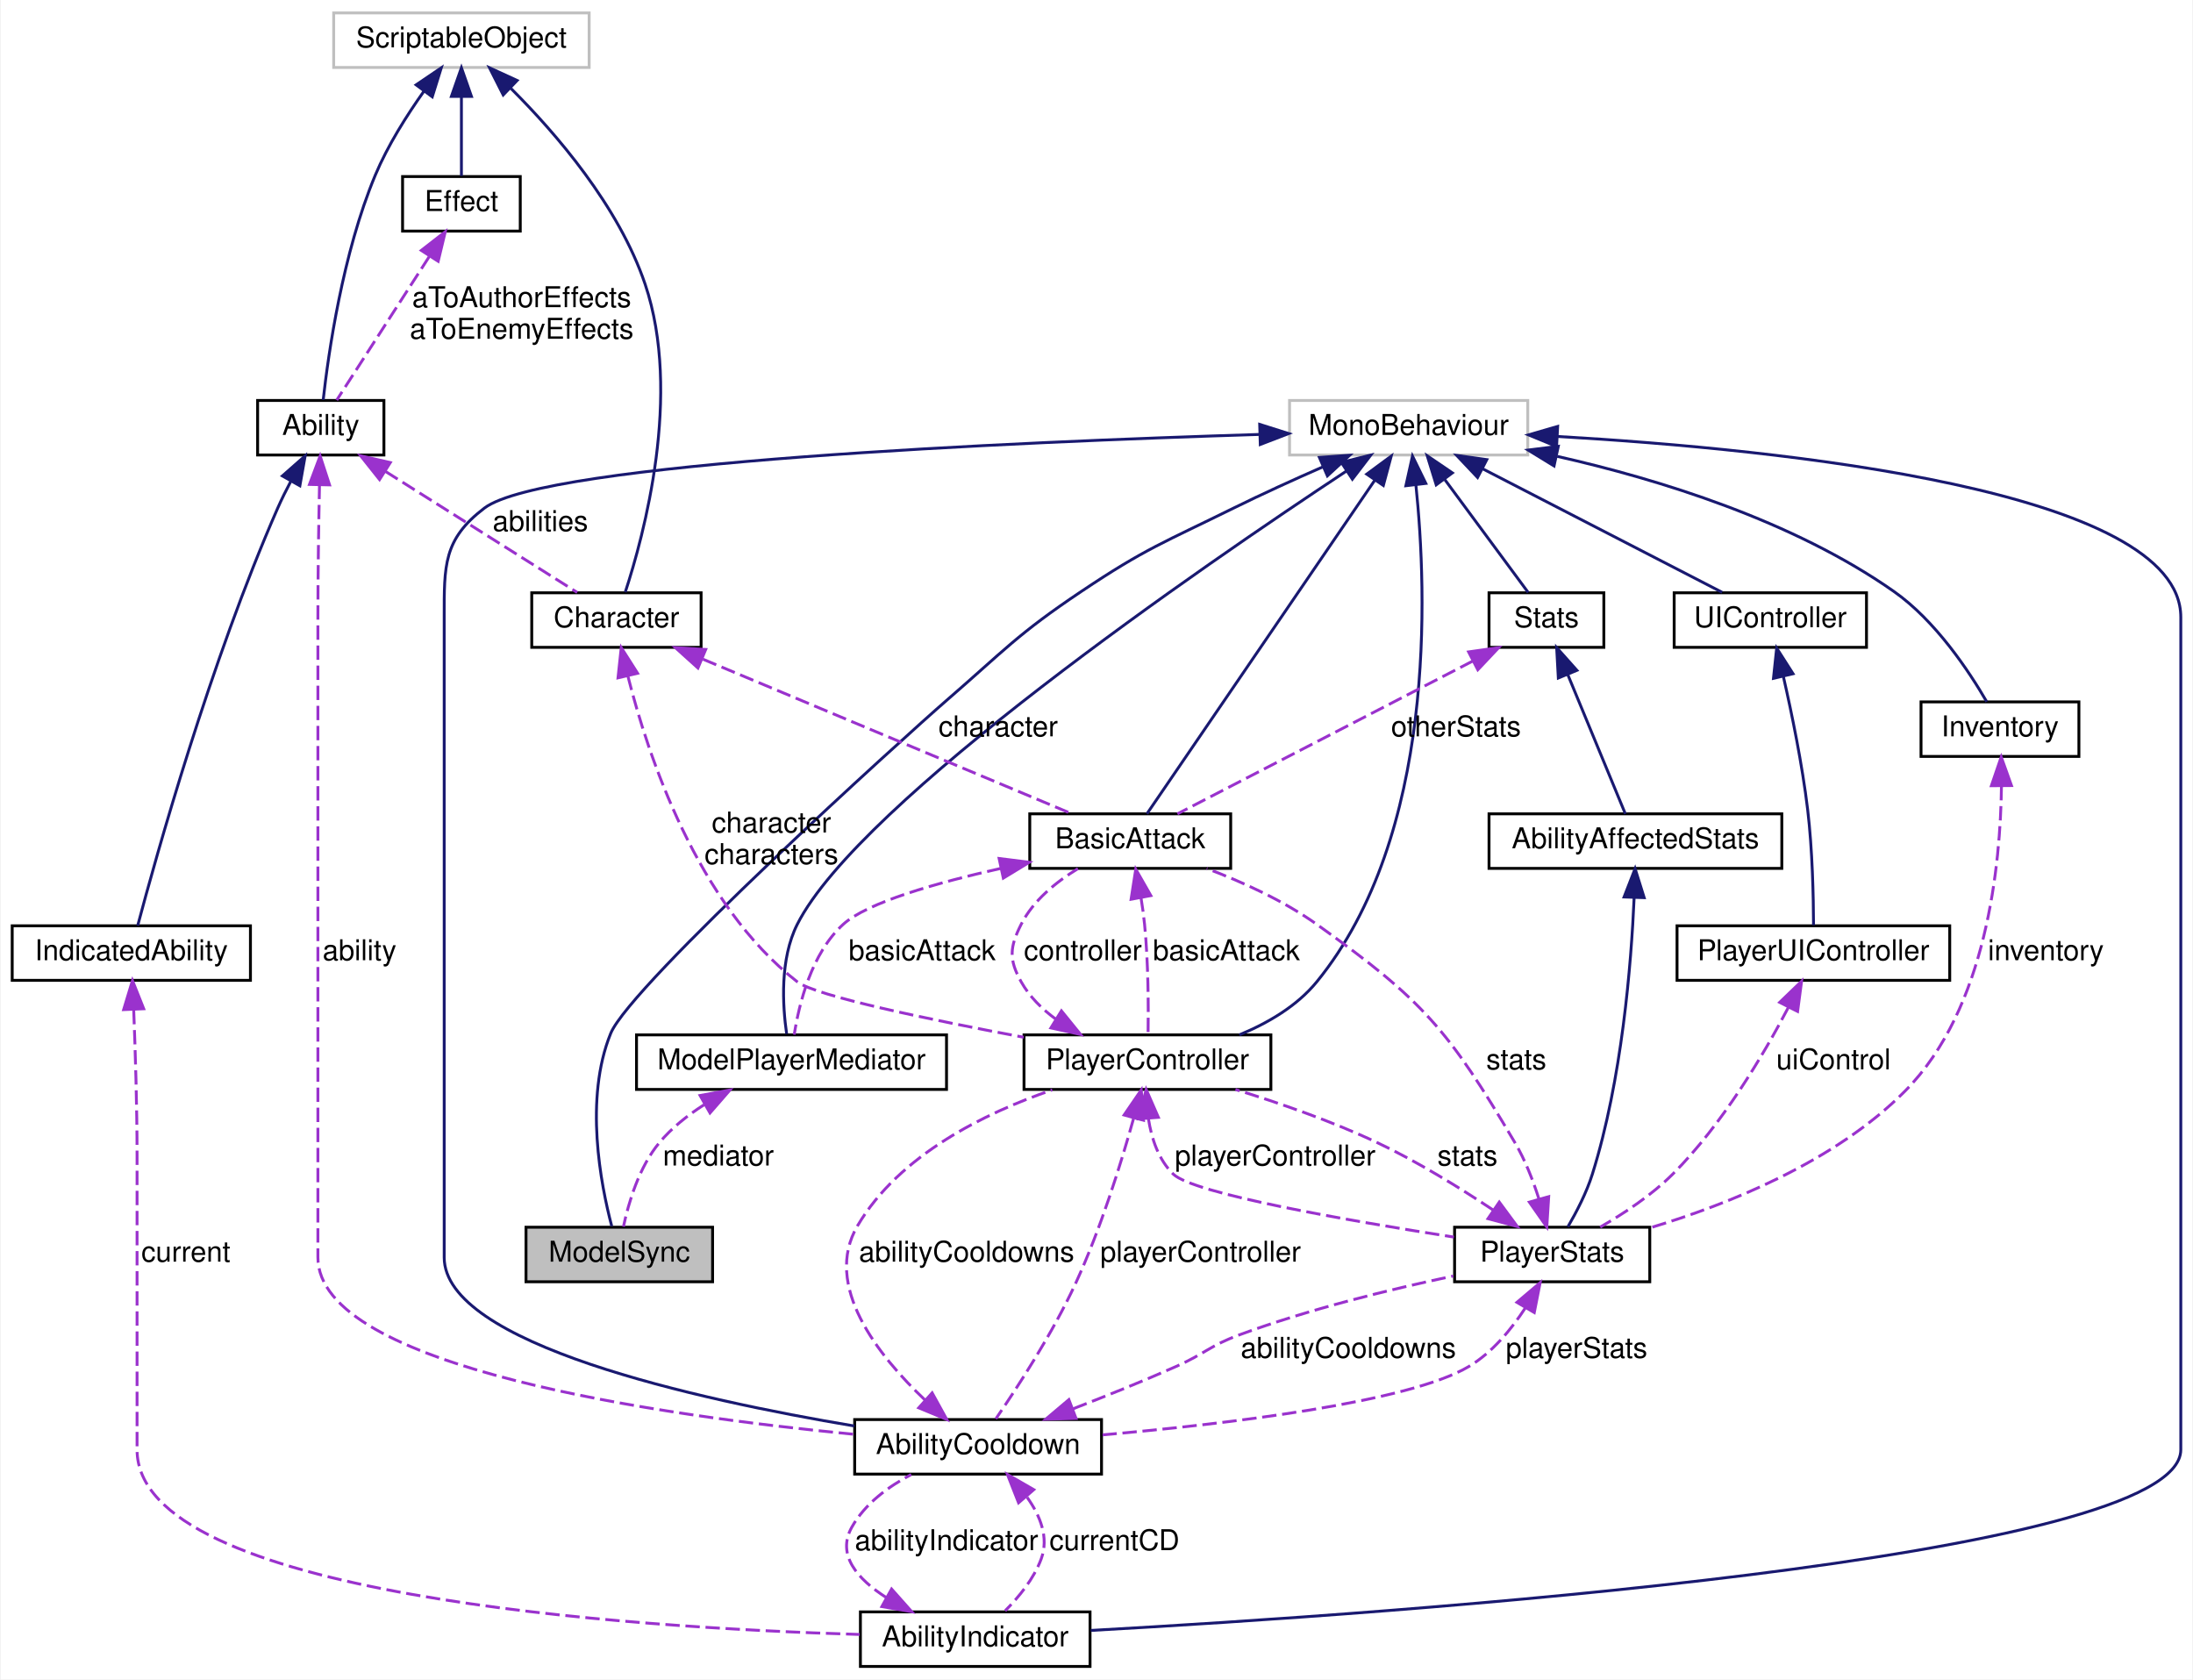
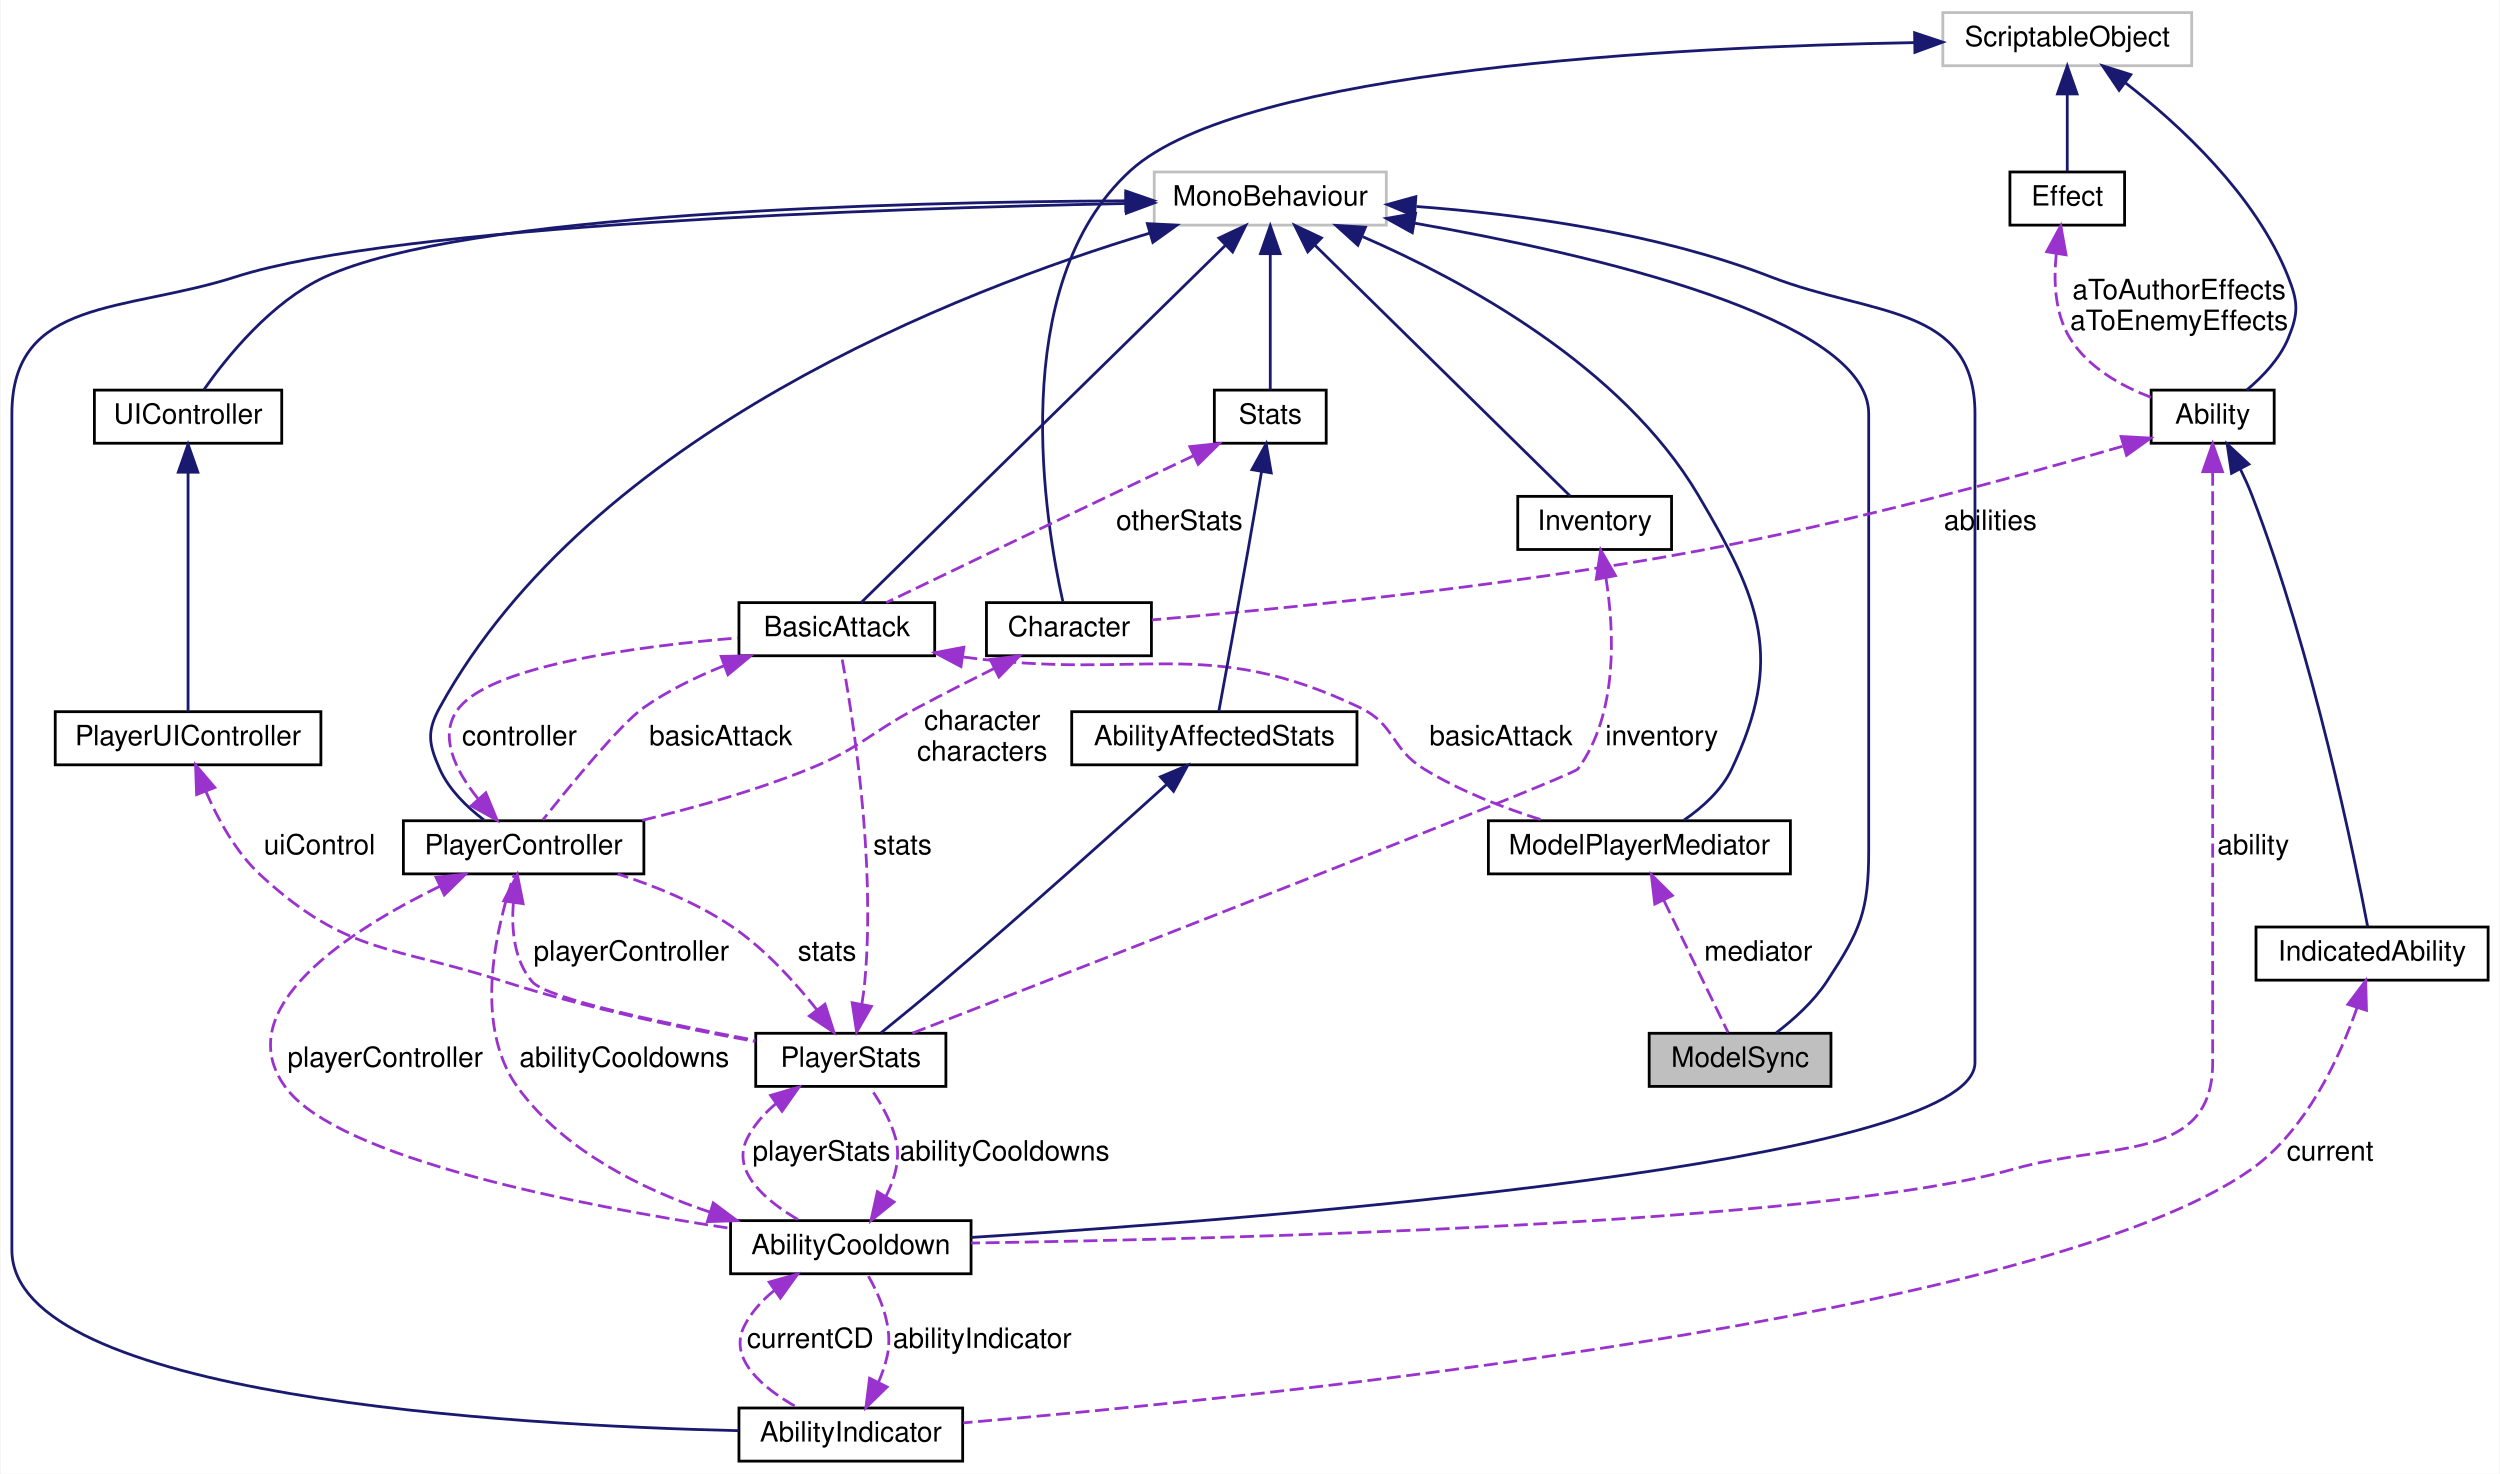
- <svg xmlns="http://www.w3.org/2000/svg" xmlns:xlink="http://www.w3.org/1999/xlink" width="764pt" height="585pt" viewBox="0.00 0.00 763.50 585.00">
-   <g id="graph0" class="graph" transform="scale(1 1) rotate(0) translate(4 581)">
-     <polygon fill="white" stroke="transparent" points="-4,4 -4,-581 759.5,-581 759.5,4 -4,4" />
+ <svg xmlns="http://www.w3.org/2000/svg" xmlns:xlink="http://www.w3.org/1999/xlink" width="894pt" height="527pt" viewBox="0.00 0.00 893.50 527.00">
+   <g id="graph0" class="graph" transform="scale(1 1) rotate(0) translate(4 523)">
+     <polygon fill="white" stroke="transparent" points="-4,4 -4,-523 889.5,-523 889.5,4 -4,4" />
    <g id="node1" class="node">
      <g id="a_node1">
        <a xlink:title=" ">
-           <polygon fill="#bfbfbf" stroke="black" points="179,-134.5 179,-153.5 244,-153.5 244,-134.5 179,-134.5" />
-           <text text-anchor="middle" x="211.5" y="-141.5" font-family="Helvetica,sans-Serif" font-size="10.00">ModelSync</text>
+           <polygon fill="#bfbfbf" stroke="black" points="585.5,-134.5 585.5,-153.5 650.5,-153.5 650.5,-134.5 585.5,-134.5" />
+           <text text-anchor="middle" x="618" y="-141.5" font-family="Helvetica,sans-Serif" font-size="10.00">ModelSync</text>
        </a>
      </g>
    </g>
    <g id="node2" class="node">
      <g id="a_node2">
        <a xlink:title=" ">
-           <polygon fill="white" stroke="#bfbfbf" points="445,-422.5 445,-441.5 528,-441.5 528,-422.5 445,-422.5" />
-           <text text-anchor="middle" x="486.5" y="-429.5" font-family="Helvetica,sans-Serif" font-size="10.00">MonoBehaviour</text>
+           <polygon fill="white" stroke="#bfbfbf" points="408.5,-442.5 408.5,-461.5 491.5,-461.5 491.5,-442.5 408.5,-442.5" />
+           <text text-anchor="middle" x="450" y="-449.5" font-family="Helvetica,sans-Serif" font-size="10.00">MonoBehaviour</text>
        </a>
      </g>
    </g>
    <g id="edge1" class="edge">
-       <path fill="none" stroke="midnightblue" d="M456.48,-418.31C446.54,-413.95 435.47,-408.92 425.5,-404 401.42,-392.11 394.81,-389.95 372.5,-375 350.18,-360.05 345.81,-354.58 325.5,-337 311.66,-325.02 215.4,-237.96 208.5,-221 199.25,-198.25 205.02,-168.44 208.87,-153.84" />
-       <polygon fill="midnightblue" stroke="midnightblue" points="455.4,-421.66 465.97,-422.42 458.19,-415.23 455.4,-421.66" />
+       <path fill="none" stroke="midnightblue" d="M501.74,-443.17C565.07,-432.1 664,-409.31 664,-375 664,-375 664,-375 664,-219 664,-197.07 661.05,-190.32 649,-172 644.3,-164.84 637.19,-158.46 630.97,-153.7" />
+       <polygon fill="midnightblue" stroke="midnightblue" points="500.79,-439.78 491.52,-444.91 501.96,-446.68 500.79,-439.78" />
    </g>
    <g id="node3" class="node">
      <g id="a_node3">
        <a xlink:href="class_model_player_mediator.xhtml" target="_top" xlink:title=" ">
-           <polygon fill="white" stroke="black" points="217.5,-201.5 217.5,-220.5 325.5,-220.5 325.5,-201.5 217.5,-201.5" />
-           <text text-anchor="middle" x="271.5" y="-208.5" font-family="Helvetica,sans-Serif" font-size="10.00">ModelPlayerMediator</text>
+           <polygon fill="white" stroke="black" points="528,-210.5 528,-229.5 636,-229.5 636,-210.5 528,-210.5" />
+           <text text-anchor="middle" x="582" y="-217.5" font-family="Helvetica,sans-Serif" font-size="10.00">ModelPlayerMediator</text>
        </a>
      </g>
    </g>
    <g id="edge3" class="edge">
-       <path fill="none" stroke="midnightblue" d="M464.9,-416.96C415.15,-384.12 295.11,-301.85 273.5,-259 267.4,-246.89 268.37,-230.73 269.8,-220.85" />
-       <polygon fill="midnightblue" stroke="midnightblue" points="463.05,-419.93 473.33,-422.49 466.89,-414.08 463.05,-419.93" />
+       <path fill="none" stroke="midnightblue" d="M483.09,-438.35C519.26,-422.63 575.68,-392.11 603,-346 625.37,-308.25 633.79,-287.65 615,-248 611.39,-240.37 604.45,-234.19 597.86,-229.67" />
+       <polygon fill="midnightblue" stroke="midnightblue" points="481.33,-435.3 473.47,-442.4 484.04,-441.75 481.33,-435.3" />
    </g>
    <g id="node4" class="node">
      <g id="a_node4">
        <a xlink:href="class_basic_attack.xhtml" target="_top" xlink:title=" ">
-           <polygon fill="white" stroke="black" points="354.5,-278.5 354.5,-297.5 424.5,-297.5 424.5,-278.5 354.5,-278.5" />
-           <text text-anchor="middle" x="389.5" y="-285.5" font-family="Helvetica,sans-Serif" font-size="10.00">BasicAttack</text>
+           <polygon fill="white" stroke="black" points="260,-288.5 260,-307.5 330,-307.5 330,-288.5 260,-288.5" />
+           <text text-anchor="middle" x="295" y="-295.5" font-family="Helvetica,sans-Serif" font-size="10.00">BasicAttack</text>
        </a>
      </g>
    </g>
    <g id="edge5" class="edge">
-       <path fill="none" stroke="midnightblue" d="M474.7,-413.72C453.77,-383.08 410.89,-320.32 395.32,-297.52" />
-       <polygon fill="midnightblue" stroke="midnightblue" points="471.9,-415.83 480.43,-422.12 477.68,-411.89 471.9,-415.83" />
+       <path fill="none" stroke="midnightblue" d="M433.86,-435.17C401.3,-403.24 328.71,-332.06 303.68,-307.51" />
+       <polygon fill="midnightblue" stroke="midnightblue" points="431.63,-437.89 441.22,-442.39 436.53,-432.89 431.63,-437.89" />
    </g>
    <g id="node5" class="node">
      <g id="a_node5">
        <a xlink:href="class_player_controller.xhtml" target="_top" xlink:title="Player Controller is the main class that handles all the movement of the Player.">
-           <polygon fill="white" stroke="black" points="352.5,-201.5 352.5,-220.5 438.5,-220.5 438.5,-201.5 352.5,-201.5" />
-           <text text-anchor="middle" x="395.5" y="-208.5" font-family="Helvetica,sans-Serif" font-size="10.00">PlayerController</text>
+           <polygon fill="white" stroke="black" points="140,-210.5 140,-229.5 226,-229.5 226,-210.5 140,-210.5" />
+           <text text-anchor="middle" x="183" y="-217.5" font-family="Helvetica,sans-Serif" font-size="10.00">PlayerController</text>
        </a>
      </g>
    </g>
    <g id="edge7" class="edge">
-       <path fill="none" stroke="midnightblue" d="M489.02,-412.1C492.92,-374.6 496.12,-290.02 454.5,-239 447.59,-230.53 437.45,-224.61 427.51,-220.51" />
-       <polygon fill="midnightblue" stroke="midnightblue" points="485.53,-411.79 487.83,-422.14 492.48,-412.61 485.53,-411.79" />
+       <path fill="none" stroke="midnightblue" d="M406.99,-439.67C338.51,-419.02 206.96,-368.08 153,-270 148.29,-261.43 149.02,-256.93 153,-248 156.31,-240.57 162.78,-234.34 168.86,-229.73" />
+       <polygon fill="midnightblue" stroke="midnightblue" points="406.03,-443.04 416.62,-442.5 408.01,-436.32 406.03,-443.04" />
    </g>
    <g id="node6" class="node">
      <g id="a_node6">
        <a xlink:href="class_ability_cooldown.xhtml" target="_top" xlink:title=" ">
-           <polygon fill="white" stroke="black" points="293.5,-67.5 293.5,-86.5 379.5,-86.5 379.5,-67.5 293.5,-67.5" />
-           <text text-anchor="middle" x="336.5" y="-74.5" font-family="Helvetica,sans-Serif" font-size="10.00">AbilityCooldown</text>
+           <polygon fill="white" stroke="black" points="257,-67.5 257,-86.5 343,-86.5 343,-67.5 257,-67.5" />
+           <text text-anchor="middle" x="300" y="-74.5" font-family="Helvetica,sans-Serif" font-size="10.00">AbilityCooldown</text>
        </a>
      </g>
    </g>
    <g id="edge9" class="edge">
-       <path fill="none" stroke="midnightblue" d="M434.67,-429.67C349.06,-427.04 185.46,-419.96 164.5,-404 150.18,-393.1 150.5,-384 150.5,-366 150.5,-366 150.5,-366 150.5,-143 150.5,-112.9 238.41,-93.46 293.36,-84.26" />
-       <polygon fill="midnightblue" stroke="midnightblue" points="434.6,-433.17 444.7,-429.97 434.81,-426.17 434.6,-433.17" />
+       <path fill="none" stroke="midnightblue" d="M502.27,-449.16C538.83,-446.44 588.2,-439.84 629,-424 665.43,-409.85 702,-414.08 702,-375 702,-375 702,-375 702,-143 702,-106.94 446.73,-87.08 343.02,-80.49" />
+       <polygon fill="midnightblue" stroke="midnightblue" points="501.59,-445.7 491.84,-449.86 502.06,-452.68 501.59,-445.7" />
    </g>
    <g id="node10" class="node">
      <g id="a_node10">
        <a xlink:href="class_ability_indicator.xhtml" target="_top" xlink:title=" ">
-           <polygon fill="white" stroke="black" points="295.5,-0.5 295.5,-19.5 375.5,-19.5 375.5,-0.5 295.5,-0.5" />
-           <text text-anchor="middle" x="335.5" y="-7.5" font-family="Helvetica,sans-Serif" font-size="10.00">AbilityIndicator</text>
+           <polygon fill="white" stroke="black" points="260,-0.5 260,-19.5 340,-19.5 340,-0.5 260,-0.5" />
+           <text text-anchor="middle" x="300" y="-7.5" font-family="Helvetica,sans-Serif" font-size="10.00">AbilityIndicator</text>
        </a>
      </g>
    </g>
    <g id="edge16" class="edge">
-       <path fill="none" stroke="midnightblue" d="M538.38,-428.96C616.55,-424.44 755.5,-410.2 755.5,-366 755.5,-366 755.5,-366 755.5,-76 755.5,-37.82 480.89,-18.88 375.77,-13.04" />
-       <polygon fill="midnightblue" stroke="midnightblue" points="538.03,-425.47 528.24,-429.51 538.41,-432.46 538.03,-425.47" />
+       <path fill="none" stroke="midnightblue" d="M398.23,-450.23C310.79,-448.43 137.74,-442.57 80,-424 40.31,-411.23 0,-416.69 0,-375 0,-375 0,-375 0,-76 0,-23.44 178.1,-13.29 259.85,-11.39" />
+       <polygon fill="midnightblue" stroke="midnightblue" points="398.39,-453.73 408.46,-450.43 398.53,-446.74 398.39,-453.73" />
    </g>
    <g id="node14" class="node">
      <g id="a_node14">
        <a xlink:href="class_stats.xhtml" target="_top" xlink:title="Base class Stats of the entity.">
-           <polygon fill="white" stroke="black" points="514.5,-355.5 514.5,-374.5 554.5,-374.5 554.5,-355.5 514.5,-355.5" />
-           <text text-anchor="middle" x="534.5" y="-362.5" font-family="Helvetica,sans-Serif" font-size="10.00">Stats</text>
+           <polygon fill="white" stroke="black" points="430,-364.5 430,-383.5 470,-383.5 470,-364.5 430,-364.5" />
+           <text text-anchor="middle" x="450" y="-371.5" font-family="Helvetica,sans-Serif" font-size="10.00">Stats</text>
        </a>
      </g>
    </g>
    <g id="edge23" class="edge">
-       <path fill="none" stroke="midnightblue" d="M499.12,-413.9C508.45,-401.27 520.76,-384.6 528.13,-374.63" />
-       <polygon fill="midnightblue" stroke="midnightblue" points="496.1,-412.11 492.97,-422.23 501.73,-416.27 496.1,-412.11" />
+       <path fill="none" stroke="midnightblue" d="M450,-432.22C450,-416.7 450,-395.36 450,-383.62" />
+       <polygon fill="midnightblue" stroke="midnightblue" points="446.5,-432.28 450,-442.28 453.5,-432.28 446.5,-432.28" />
    </g>
    <g id="node16" class="node">
      <g id="a_node16">
        <a xlink:href="class_u_i_controller.xhtml" target="_top" xlink:title=" ">
-           <polygon fill="white" stroke="black" points="579,-355.5 579,-374.5 646,-374.5 646,-355.5 579,-355.5" />
-           <text text-anchor="middle" x="612.5" y="-362.5" font-family="Helvetica,sans-Serif" font-size="10.00">UIController</text>
+           <polygon fill="white" stroke="black" points="29.5,-364.5 29.5,-383.5 96.5,-383.5 96.5,-364.5 29.5,-364.5" />
+           <text text-anchor="middle" x="63" y="-371.5" font-family="Helvetica,sans-Serif" font-size="10.00">UIController</text>
        </a>
      </g>
    </g>
    <g id="edge26" class="edge">
-       <path fill="none" stroke="midnightblue" d="M512.14,-417.77C537.09,-404.9 574.3,-385.71 595.7,-374.67" />
-       <polygon fill="midnightblue" stroke="midnightblue" points="510.51,-414.67 503.23,-422.37 513.72,-420.89 510.51,-414.67" />
+       <path fill="none" stroke="midnightblue" d="M398.26,-451.19C316.48,-450.78 161.52,-446.87 112,-424 92.78,-415.12 76.82,-395.29 68.73,-383.76" />
+       <polygon fill="midnightblue" stroke="midnightblue" points="398.33,-454.69 408.34,-451.23 398.35,-447.69 398.33,-454.69" />
    </g>
    <g id="node17" class="node">
      <g id="a_node17">
        <a xlink:href="class_inventory.xhtml" target="_top" xlink:title=" ">
-           <polygon fill="white" stroke="black" points="665,-317.5 665,-336.5 720,-336.5 720,-317.5 665,-317.5" />
-           <text text-anchor="middle" x="692.5" y="-324.5" font-family="Helvetica,sans-Serif" font-size="10.00">Inventory</text>
+           <polygon fill="white" stroke="black" points="538.5,-326.5 538.5,-345.5 593.5,-345.5 593.5,-326.5 538.5,-326.5" />
+           <text text-anchor="middle" x="566" y="-333.5" font-family="Helvetica,sans-Serif" font-size="10.00">Inventory</text>
        </a>
      </g>
    </g>
    <g id="edge30" class="edge">
-       <path fill="none" stroke="midnightblue" d="M538.25,-422.03C573.67,-414.03 620.38,-399.64 655.5,-375 670.12,-364.74 681.8,-347.05 687.89,-336.55" />
-       <polygon fill="midnightblue" stroke="midnightblue" points="537.15,-418.69 528.12,-424.22 538.63,-425.53 537.15,-418.69" />
+       <path fill="none" stroke="midnightblue" d="M465.92,-435.35C490.71,-410.99 537.69,-364.83 557.18,-345.67" />
+       <polygon fill="midnightblue" stroke="midnightblue" points="463.4,-432.93 458.72,-442.43 468.3,-437.92 463.4,-432.93" />
    </g>
    <g id="edge2" class="edge">
-       <path fill="none" stroke="#9a32cd" stroke-dasharray="5,2" d="M241.04,-196.16C235.32,-192.51 229.79,-188.13 225.5,-183 218.37,-174.48 214.71,-162 212.95,-153.7" />
-       <polygon fill="#9a32cd" stroke="#9a32cd" points="239.64,-199.39 250.06,-201.3 243.1,-193.3 239.64,-199.39" />
-       <text text-anchor="middle" x="246" y="-175" font-family="Helvetica,sans-Serif" font-size="10.00"> mediator</text>
+       <path fill="none" stroke="#9a32cd" stroke-dasharray="5,2" d="M590.78,-200.94C598.07,-185.97 608.11,-165.33 613.73,-153.77" />
+       <polygon fill="#9a32cd" stroke="#9a32cd" points="587.5,-199.7 586.27,-210.22 593.79,-202.76 587.5,-199.7" />
+       <text text-anchor="middle" x="624.5" y="-179.5" font-family="Helvetica,sans-Serif" font-size="10.00"> mediator</text>
    </g>
    <g id="edge4" class="edge">
-       <path fill="none" stroke="#9a32cd" stroke-dasharray="5,2" d="M344.52,-278.52C322.03,-273.49 297.86,-266.62 289.5,-259 278.39,-248.88 274.08,-231.14 272.45,-220.59" />
-       <polygon fill="#9a32cd" stroke="#9a32cd" points="343.82,-281.95 354.34,-280.63 345.29,-275.11 343.82,-281.95" />
-       <text text-anchor="middle" x="317" y="-246.5" font-family="Helvetica,sans-Serif" font-size="10.00"> basicAttack</text>
+       <path fill="none" stroke="#9a32cd" stroke-dasharray="5,2" d="M340.24,-288.05C404.43,-279.41 426.98,-296.18 482,-270 494.77,-263.92 492.94,-255.4 505,-248 518.04,-240 533.78,-233.95 547.63,-229.62" />
+       <polygon fill="#9a32cd" stroke="#9a32cd" points="339.39,-284.63 330.02,-289.59 340.43,-291.56 339.39,-284.63" />
+       <text text-anchor="middle" x="532.5" y="-256.5" font-family="Helvetica,sans-Serif" font-size="10.00"> basicAttack</text>
    </g>
    <g id="edge35" class="edge">
-       <path fill="none" stroke="#9a32cd" stroke-dasharray="5,2" d="M393.24,-268.36C393.75,-265.25 394.2,-262.04 394.5,-259 395.82,-245.68 395.86,-230.14 395.72,-220.69" />
-       <polygon fill="#9a32cd" stroke="#9a32cd" points="389.8,-267.75 391.43,-278.22 396.68,-269.02 389.8,-267.75" />
-       <text text-anchor="middle" x="423" y="-246.5" font-family="Helvetica,sans-Serif" font-size="10.00"> basicAttack</text>
+       <path fill="none" stroke="#9a32cd" stroke-dasharray="5,2" d="M254.58,-284.9C244.76,-280.97 234.61,-276.04 226,-270 217.66,-264.15 199.79,-242.3 189.91,-229.84" />
+       <polygon fill="#9a32cd" stroke="#9a32cd" points="253.64,-288.28 264.23,-288.48 256.07,-281.72 253.64,-288.28" />
+       <text text-anchor="middle" x="253.5" y="-256.5" font-family="Helvetica,sans-Serif" font-size="10.00"> basicAttack</text>
    </g>
    <g id="edge6" class="edge">
-       <path fill="none" stroke="#9a32cd" stroke-dasharray="5,2" d="M363.68,-225.91C358.79,-229.46 354.42,-233.79 351.5,-239 347.16,-246.76 347.49,-251.07 351.5,-259 355.71,-267.34 363.71,-273.8 371.28,-278.41" />
-       <polygon fill="#9a32cd" stroke="#9a32cd" points="365.53,-228.88 372.2,-220.65 361.85,-222.92 365.53,-228.88" />
-       <text text-anchor="middle" x="373" y="-246.5" font-family="Helvetica,sans-Serif" font-size="10.00"> controller</text>
+       <path fill="none" stroke="#9a32cd" stroke-dasharray="5,2" d="M166.65,-237.41C158.58,-247.52 152.09,-260.35 160,-270 172.39,-285.11 224.02,-291.93 259.71,-294.89" />
+       <polygon fill="#9a32cd" stroke="#9a32cd" points="169.49,-239.49 173.53,-229.69 164.26,-234.83 169.49,-239.49" />
+       <text text-anchor="middle" x="181.5" y="-256.5" font-family="Helvetica,sans-Serif" font-size="10.00"> controller</text>
    </g>
    <g id="edge10" class="edge">
-       <path fill="none" stroke="#9a32cd" stroke-dasharray="5,2" d="M390.65,-191.33C386.27,-175.66 379.2,-152.88 370.5,-134 362.41,-116.44 350.07,-97.51 342.69,-86.77" />
-       <polygon fill="#9a32cd" stroke="#9a32cd" points="387.36,-192.58 393.34,-201.32 394.12,-190.76 387.36,-192.58" />
-       <text text-anchor="middle" x="414" y="-141.5" font-family="Helvetica,sans-Serif" font-size="10.00"> playerController</text>
+       <path fill="none" stroke="#9a32cd" stroke-dasharray="5,2" d="M153.09,-206.1C120.87,-190.37 76.9,-162.33 98,-134 116.91,-108.61 203.43,-91.86 256.92,-83.74" />
+       <polygon fill="#9a32cd" stroke="#9a32cd" points="151.67,-209.3 162.21,-210.39 154.65,-202.97 151.67,-209.3" />
+       <text text-anchor="middle" x="133.5" y="-141.5" font-family="Helvetica,sans-Serif" font-size="10.00"> playerController</text>
    </g>
    <g id="node12" class="node">
      <g id="a_node12">
        <a xlink:href="class_player_stats.xhtml" target="_top" xlink:title="Player Stats is the main class that controls all the Player Statistics in all time in the game execut...">
-           <polygon fill="white" stroke="black" points="502.5,-134.5 502.5,-153.5 570.5,-153.5 570.5,-134.5 502.5,-134.5" />
-           <text text-anchor="middle" x="536.5" y="-141.5" font-family="Helvetica,sans-Serif" font-size="10.00">PlayerStats</text>
+           <polygon fill="white" stroke="black" points="266,-134.5 266,-153.5 334,-153.5 334,-134.5 266,-134.5" />
+           <text text-anchor="middle" x="300" y="-141.5" font-family="Helvetica,sans-Serif" font-size="10.00">PlayerStats</text>
        </a>
      </g>
    </g>
    <g id="edge27" class="edge">
-       <path fill="none" stroke="#9a32cd" stroke-dasharray="5,2" d="M395.83,-191.36C396.9,-184.42 399.33,-177.02 404.5,-172 411.51,-165.2 465.55,-155.78 502.27,-150.06" />
-       <polygon fill="#9a32cd" stroke="#9a32cd" points="392.32,-191.25 395.06,-201.48 399.3,-191.78 392.32,-191.25" />
-       <text text-anchor="middle" x="440" y="-175" font-family="Helvetica,sans-Serif" font-size="10.00"> playerController</text>
+       <path fill="none" stroke="#9a32cd" stroke-dasharray="5,2" d="M179.32,-200.16C178.58,-190.69 179.56,-179.63 186,-172 191.23,-165.8 234.2,-156.85 265.85,-150.98" />
+       <polygon fill="#9a32cd" stroke="#9a32cd" points="175.88,-200.84 180.75,-210.25 182.81,-199.85 175.88,-200.84" />
+       <text text-anchor="middle" x="221.5" y="-179.5" font-family="Helvetica,sans-Serif" font-size="10.00"> playerController</text>
    </g>
    <g id="edge8" class="edge">
-       <path fill="none" stroke="#9a32cd" stroke-dasharray="5,2" d="M318,-93.32C301.69,-108.77 282.27,-133.24 294.5,-154 309.05,-178.7 338.86,-193.28 362.34,-201.34" />
-       <polygon fill="#9a32cd" stroke="#9a32cd" points="320.49,-95.8 325.6,-86.52 315.82,-90.58 320.49,-95.8" />
-       <text text-anchor="middle" x="332.5" y="-141.5" font-family="Helvetica,sans-Serif" font-size="10.00"> abilityCooldowns</text>
+       <path fill="none" stroke="#9a32cd" stroke-dasharray="5,2" d="M249.72,-89.51C225.15,-97.77 197.41,-111.54 181,-134 164.2,-157 173.87,-193.63 179.64,-210.27" />
+       <polygon fill="#9a32cd" stroke="#9a32cd" points="250.81,-92.84 259.31,-86.51 248.72,-86.16 250.81,-92.84" />
+       <text text-anchor="middle" x="219" y="-141.5" font-family="Helvetica,sans-Serif" font-size="10.00"> abilityCooldowns</text>
    </g>
    <g id="edge17" class="edge">
-       <path fill="none" stroke="#9a32cd" stroke-dasharray="5,2" d="M353.57,-59.42C358.17,-52.98 361.22,-45.38 358.5,-38 355.95,-31.07 350.73,-24.7 345.92,-19.89" />
-       <polygon fill="#9a32cd" stroke="#9a32cd" points="350.6,-57.51 346.72,-67.37 355.9,-62.08 350.6,-57.51" />
-       <text text-anchor="middle" x="384" y="-41" font-family="Helvetica,sans-Serif" font-size="10.00"> currentCD</text>
+       <path fill="none" stroke="#9a32cd" stroke-dasharray="5,2" d="M272.52,-61.46C268.28,-57.97 264.49,-53.82 262,-49 255.84,-37.06 268.63,-26.53 281.01,-19.6" />
+       <polygon fill="#9a32cd" stroke="#9a32cd" points="270.8,-64.53 281,-67.39 274.81,-58.79 270.8,-64.53" />
+       <text text-anchor="middle" x="285.5" y="-41" font-family="Helvetica,sans-Serif" font-size="10.00"> currentCD</text>
    </g>
    <g id="edge28" class="edge">
-       <path fill="none" stroke="#9a32cd" stroke-dasharray="5,2" d="M369.66,-90.28C381.11,-94.7 393.95,-99.87 405.5,-105 415.49,-109.44 417.24,-112.22 427.5,-116 451.83,-124.97 480.3,-131.91 502.04,-136.5" />
-       <polygon fill="#9a32cd" stroke="#9a32cd" points="370.62,-86.9 360.03,-86.6 368.13,-93.44 370.62,-86.9" />
-       <text text-anchor="middle" x="465.5" y="-108" font-family="Helvetica,sans-Serif" font-size="10.00"> abilityCooldowns</text>
+       <path fill="none" stroke="#9a32cd" stroke-dasharray="5,2" d="M312.49,-95.04C315.78,-101.48 317.93,-108.95 316,-116 314.21,-122.52 310.4,-129.05 306.95,-134.06" />
+       <polygon fill="#9a32cd" stroke="#9a32cd" points="315.45,-93.17 307.2,-86.52 309.5,-96.87 315.45,-93.17" />
+       <text text-anchor="middle" x="355" y="-108" font-family="Helvetica,sans-Serif" font-size="10.00"> abilityCooldowns</text>
    </g>
    <g id="node7" class="node">
      <g id="a_node7">
        <a xlink:href="class_ability.xhtml" target="_top" xlink:title=" ">
-           <polygon fill="white" stroke="black" points="85.5,-422.5 85.5,-441.5 129.5,-441.5 129.5,-422.5 85.5,-422.5" />
-           <text text-anchor="middle" x="107.5" y="-429.5" font-family="Helvetica,sans-Serif" font-size="10.00">Ability</text>
+           <polygon fill="white" stroke="black" points="765,-364.5 765,-383.5 809,-383.5 809,-364.5 765,-364.5" />
+           <text text-anchor="middle" x="787" y="-371.5" font-family="Helvetica,sans-Serif" font-size="10.00">Ability</text>
        </a>
      </g>
    </g>
    <g id="edge11" class="edge">
-       <path fill="none" stroke="#9a32cd" stroke-dasharray="5,2" d="M107.06,-412.14C106.79,-399.16 106.5,-381.54 106.5,-366 106.5,-366 106.5,-366 106.5,-143 106.5,-104.62 226.61,-87.76 293.24,-81.37" />
-       <polygon fill="#9a32cd" stroke="#9a32cd" points="103.56,-412.25 107.28,-422.17 110.56,-412.09 103.56,-412.25" />
-       <text text-anchor="middle" x="121" y="-246.5" font-family="Helvetica,sans-Serif" font-size="10.00"> ability</text>
+       <path fill="none" stroke="#9a32cd" stroke-dasharray="5,2" d="M787,-354.33C787,-339.37 787,-317.84 787,-299 787,-299 787,-299 787,-143 787,-107.21 750.42,-114.83 716,-105 646.93,-85.28 434.86,-79.91 343.08,-78.49" />
+       <polygon fill="#9a32cd" stroke="#9a32cd" points="783.5,-354.34 787,-364.34 790.5,-354.34 783.5,-354.34" />
+       <text text-anchor="middle" x="801.5" y="-217.5" font-family="Helvetica,sans-Serif" font-size="10.00"> ability</text>
    </g>
    <g id="node11" class="node">
      <g id="a_node11">
        <a xlink:href="class_indicated_ability.xhtml" target="_top" xlink:title="Encapsulador de les Ability que han de mostrar l'indicador">
-           <polygon fill="white" stroke="black" points="0,-239.5 0,-258.5 83,-258.5 83,-239.5 0,-239.5" />
-           <text text-anchor="middle" x="41.5" y="-246.5" font-family="Helvetica,sans-Serif" font-size="10.00">IndicatedAbility</text>
+           <polygon fill="white" stroke="black" points="802.5,-172.5 802.5,-191.5 885.5,-191.5 885.5,-172.5 802.5,-172.5" />
+           <text text-anchor="middle" x="844" y="-179.5" font-family="Helvetica,sans-Serif" font-size="10.00">IndicatedAbility</text>
        </a>
      </g>
    </g>
    <g id="edge19" class="edge">
-       <path fill="none" stroke="midnightblue" d="M97.01,-413.23C95.4,-410.2 93.84,-407.04 92.5,-404 68.96,-350.35 50.01,-282.22 43.72,-258.55" />
-       <polygon fill="midnightblue" stroke="midnightblue" points="94.12,-415.21 102.07,-422.21 100.22,-411.78 94.12,-415.21" />
+       <path fill="none" stroke="midnightblue" d="M796.9,-355.25C798.39,-352.21 799.82,-349.05 801,-346 823.01,-288.93 837.74,-216.4 842.41,-191.69" />
+       <polygon fill="midnightblue" stroke="midnightblue" points="793.74,-353.75 792.18,-364.23 799.93,-357.01 793.74,-353.75" />
    </g>
    <g id="node18" class="node">
      <g id="a_node18">
        <a xlink:href="class_character.xhtml" target="_top" xlink:title=" ">
-           <polygon fill="white" stroke="black" points="181,-355.5 181,-374.5 240,-374.5 240,-355.5 181,-355.5" />
-           <text text-anchor="middle" x="210.5" y="-362.5" font-family="Helvetica,sans-Serif" font-size="10.00">Character</text>
+           <polygon fill="white" stroke="black" points="348.5,-288.5 348.5,-307.5 407.5,-307.5 407.5,-288.5 348.5,-288.5" />
+           <text text-anchor="middle" x="378" y="-295.5" font-family="Helvetica,sans-Serif" font-size="10.00">Character</text>
        </a>
      </g>
    </g>
    <g id="edge33" class="edge">
-       <path fill="none" stroke="#9a32cd" stroke-dasharray="5,2" d="M130.05,-416.77C150.44,-403.9 179.79,-385.38 196.83,-374.63" />
-       <polygon fill="#9a32cd" stroke="#9a32cd" points="127.98,-413.94 121.39,-422.23 131.72,-419.86 127.98,-413.94" />
-       <text text-anchor="middle" x="184" y="-396" font-family="Helvetica,sans-Serif" font-size="10.00"> abilities</text>
+       <path fill="none" stroke="#9a32cd" stroke-dasharray="5,2" d="M754.78,-363.41C718.27,-352.85 656.83,-336.06 603,-326 533.58,-313.03 450.89,-304.97 407.67,-301.32" />
+       <polygon fill="#9a32cd" stroke="#9a32cd" points="754.25,-366.9 764.83,-366.34 756.21,-360.18 754.25,-366.9" />
+       <text text-anchor="middle" x="707.5" y="-333.5" font-family="Helvetica,sans-Serif" font-size="10.00"> abilities</text>
    </g>
    <g id="node8" class="node">
      <g id="a_node8">
        <a xlink:title=" ">
-           <polygon fill="white" stroke="#bfbfbf" points="112,-557.5 112,-576.5 201,-576.5 201,-557.5 112,-557.5" />
-           <text text-anchor="middle" x="156.5" y="-564.5" font-family="Helvetica,sans-Serif" font-size="10.00">ScriptableObject</text>
+           <polygon fill="white" stroke="#bfbfbf" points="690.5,-499.5 690.5,-518.5 779.5,-518.5 779.5,-499.5 690.5,-499.5" />
+           <text text-anchor="middle" x="735" y="-506.5" font-family="Helvetica,sans-Serif" font-size="10.00">ScriptableObject</text>
        </a>
      </g>
    </g>
    <g id="edge12" class="edge">
-       <path fill="none" stroke="midnightblue" d="M143.46,-549.25C137.5,-540.87 130.83,-530.33 126.5,-520 115.1,-492.76 110.13,-457.74 108.35,-441.71" />
-       <polygon fill="midnightblue" stroke="midnightblue" points="140.72,-551.44 149.49,-557.38 146.34,-547.27 140.72,-551.44" />
+       <path fill="none" stroke="midnightblue" d="M755.81,-493.37C775.04,-478.46 802.36,-453.37 814,-424 817.6,-414.91 817.74,-411.03 814,-402 810.96,-394.65 804.83,-388.26 799.19,-383.54" />
+       <polygon fill="midnightblue" stroke="midnightblue" points="753.54,-490.7 747.62,-499.49 757.73,-496.31 753.54,-490.7" />
    </g>
    <g id="node9" class="node">
      <g id="a_node9">
        <a xlink:href="class_effect.xhtml" target="_top" xlink:title=" ">
-           <polygon fill="white" stroke="black" points="136,-500.5 136,-519.5 177,-519.5 177,-500.5 136,-500.5" />
-           <text text-anchor="middle" x="156.5" y="-507.5" font-family="Helvetica,sans-Serif" font-size="10.00">Effect</text>
+           <polygon fill="white" stroke="black" points="714.5,-442.5 714.5,-461.5 755.5,-461.5 755.5,-442.5 714.5,-442.5" />
+           <text text-anchor="middle" x="735" y="-449.5" font-family="Helvetica,sans-Serif" font-size="10.00">Effect</text>
        </a>
      </g>
    </g>
    <g id="edge14" class="edge">
-       <path fill="none" stroke="midnightblue" d="M156.5,-547.12C156.5,-537.82 156.5,-527.06 156.5,-519.71" />
-       <polygon fill="midnightblue" stroke="midnightblue" points="153,-547.41 156.5,-557.41 160,-547.41 153,-547.41" />
+       <path fill="none" stroke="midnightblue" d="M735,-489.12C735,-479.82 735,-469.06 735,-461.71" />
+       <polygon fill="midnightblue" stroke="midnightblue" points="731.5,-489.41 735,-499.41 738.5,-489.41 731.5,-489.41" />
    </g>
    <g id="edge32" class="edge">
-       <path fill="none" stroke="midnightblue" d="M173.77,-550.17C189.4,-534.59 211.31,-509.22 220.5,-482 233.43,-443.7 220.05,-394.44 213.58,-374.73" />
-       <polygon fill="midnightblue" stroke="midnightblue" points="171.06,-547.93 166.28,-557.39 175.91,-552.97 171.06,-547.93" />
+       <path fill="none" stroke="midnightblue" d="M680.31,-507.77C596.04,-506.26 439.98,-498.45 400,-462 355.06,-421.02 369.67,-335.39 375.85,-307.78" />
+       <polygon fill="midnightblue" stroke="midnightblue" points="680.41,-511.28 690.46,-507.93 680.52,-504.28 680.41,-511.28" />
    </g>
    <g id="edge13" class="edge">
-       <path fill="none" stroke="#9a32cd" stroke-dasharray="5,2" d="M145.26,-491.57C135.19,-475.95 120.85,-453.7 113.06,-441.62" />
-       <polygon fill="#9a32cd" stroke="#9a32cd" points="142.52,-493.77 150.88,-500.28 148.4,-489.98 142.52,-493.77" />
-       <text text-anchor="middle" x="177.5" y="-474" font-family="Helvetica,sans-Serif" font-size="10.00"> aToAuthorEffects</text>
-       <text text-anchor="middle" x="177.5" y="-463" font-family="Helvetica,sans-Serif" font-size="10.00">aToEnemyEffects</text>
+       <path fill="none" stroke="#9a32cd" stroke-dasharray="5,2" d="M731.1,-432.4C730.06,-422.67 730.49,-410.95 736,-402 742.41,-391.59 754.29,-384.97 764.98,-380.9" />
+       <polygon fill="#9a32cd" stroke="#9a32cd" points="727.65,-432.98 732.69,-442.3 734.56,-431.87 727.65,-432.98" />
+       <text text-anchor="middle" x="775" y="-416" font-family="Helvetica,sans-Serif" font-size="10.00"> aToAuthorEffects</text>
+       <text text-anchor="middle" x="775" y="-405" font-family="Helvetica,sans-Serif" font-size="10.00">aToEnemyEffects</text>
    </g>
    <g id="edge15" class="edge">
-       <path fill="none" stroke="#9a32cd" stroke-dasharray="5,2" d="M304.53,-24.49C294.46,-30.93 287.1,-39.36 292.5,-49 297.05,-57.13 305.17,-63.12 313.2,-67.35" />
-       <polygon fill="#9a32cd" stroke="#9a32cd" points="306.36,-27.47 313.4,-19.55 302.96,-21.35 306.36,-27.47" />
-       <text text-anchor="middle" x="325.5" y="-41" font-family="Helvetica,sans-Serif" font-size="10.00"> abilityIndicator</text>
+       <path fill="none" stroke="#9a32cd" stroke-dasharray="5,2" d="M309.85,-28.6C311.15,-31.65 312.28,-34.86 313,-38 315.36,-48.33 310.33,-59.79 305.86,-67.4" />
+       <polygon fill="#9a32cd" stroke="#9a32cd" points="312.97,-27.03 305.39,-19.63 306.71,-30.14 312.97,-27.03" />
+       <text text-anchor="middle" x="347" y="-41" font-family="Helvetica,sans-Serif" font-size="10.00"> abilityIndicator</text>
    </g>
    <g id="edge18" class="edge">
-       <path fill="none" stroke="#9a32cd" stroke-dasharray="5,2" d="M42.33,-229.18C42.88,-215.2 43.5,-195.66 43.5,-178.5 43.5,-178.5 43.5,-178.5 43.5,-76 43.5,-25.04 215.1,-14.01 295.21,-11.64" />
-       <polygon fill="#9a32cd" stroke="#9a32cd" points="38.83,-229.3 41.9,-239.44 45.82,-229.6 38.83,-229.3" />
-       <text text-anchor="middle" x="60.5" y="-141.5" font-family="Helvetica,sans-Serif" font-size="10.00"> current</text>
-     </g>
-     <g id="edge38" class="edge">
-       <path fill="none" stroke="#9a32cd" stroke-dasharray="5,2" d="M531.85,-163.46C529.8,-169.89 527.04,-177 523.5,-183 500.3,-222.28 491.63,-232.48 454.5,-259 442.9,-267.28 428.47,-273.81 416.15,-278.47" />
-       <polygon fill="#9a32cd" stroke="#9a32cd" points="535.29,-164.15 534.63,-153.58 528.55,-162.25 535.29,-164.15" />
-       <text text-anchor="middle" x="524" y="-208.5" font-family="Helvetica,sans-Serif" font-size="10.00"> stats</text>
+       <path fill="none" stroke="#9a32cd" stroke-dasharray="5,2" d="M838.6,-162.57C832.45,-144.94 820.61,-119.02 801,-105 726.58,-51.79 445.59,-23.22 340.23,-14.19" />
+       <polygon fill="#9a32cd" stroke="#9a32cd" points="835.34,-163.84 841.72,-172.3 842,-161.71 835.34,-163.84" />
+       <text text-anchor="middle" x="829" y="-108" font-family="Helvetica,sans-Serif" font-size="10.00"> current</text>
+     </g>
+     <g id="edge37" class="edge">
+       <path fill="none" stroke="#9a32cd" stroke-dasharray="5,2" d="M303.94,-163.82C304.38,-166.55 304.76,-169.34 305,-172 309,-215.58 300.55,-267.78 296.74,-288.2" />
+       <polygon fill="#9a32cd" stroke="#9a32cd" points="307.37,-163.12 302.08,-153.94 300.49,-164.42 307.37,-163.12" />
+       <text text-anchor="middle" x="318.5" y="-217.5" font-family="Helvetica,sans-Serif" font-size="10.00"> stats</text>
    </g>
    <g id="edge34" class="edge">
-       <path fill="none" stroke="#9a32cd" stroke-dasharray="5,2" d="M515.92,-159.5C504.4,-167.17 489.57,-176.36 475.5,-183 459.73,-190.45 441.33,-196.81 426.16,-201.48" />
-       <polygon fill="#9a32cd" stroke="#9a32cd" points="518.07,-162.26 524.36,-153.74 514.13,-156.48 518.07,-162.26" />
-       <text text-anchor="middle" x="507" y="-175" font-family="Helvetica,sans-Serif" font-size="10.00"> stats</text>
+       <path fill="none" stroke="#9a32cd" stroke-dasharray="5,2" d="M287.95,-161.8C280.1,-171.73 269.08,-183.91 257,-192 244.84,-200.14 229.92,-206.19 216.67,-210.48" />
+       <polygon fill="#9a32cd" stroke="#9a32cd" points="290.76,-163.9 293.99,-153.81 285.17,-159.68 290.76,-163.9" />
+       <text text-anchor="middle" x="291.5" y="-179.5" font-family="Helvetica,sans-Serif" font-size="10.00"> stats</text>
    </g>
    <g id="edge20" class="edge">
-       <path fill="none" stroke="#9a32cd" stroke-dasharray="5,2" d="M527.12,-125.35C522.25,-117.9 515.62,-109.84 507.5,-105 486.53,-92.49 423.28,-84.98 379.88,-81.17" />
-       <polygon fill="#9a32cd" stroke="#9a32cd" points="524.22,-127.33 532.31,-134.18 530.26,-123.78 524.22,-127.33" />
-       <text text-anchor="middle" x="545" y="-108" font-family="Helvetica,sans-Serif" font-size="10.00"> playerStats</text>
+       <path fill="none" stroke="#9a32cd" stroke-dasharray="5,2" d="M273.23,-128.35C269.1,-124.87 265.41,-120.75 263,-116 256.95,-104.1 269.62,-93.49 281.75,-86.52" />
+       <polygon fill="#9a32cd" stroke="#9a32cd" points="271.33,-131.29 281.49,-134.28 275.41,-125.61 271.33,-131.29" />
+       <text text-anchor="middle" x="289.5" y="-108" font-family="Helvetica,sans-Serif" font-size="10.00"> playerStats</text>
    </g>
    <g id="node13" class="node">
      <g id="a_node13">
        <a xlink:href="class_ability_affected_stats.xhtml" target="_top" xlink:title="Base class Stats of the entity who is affected by Abilities.">
-           <polygon fill="white" stroke="black" points="514.5,-278.5 514.5,-297.5 616.5,-297.5 616.5,-278.5 514.5,-278.5" />
-           <text text-anchor="middle" x="565.5" y="-285.5" font-family="Helvetica,sans-Serif" font-size="10.00">AbilityAffectedStats</text>
+           <polygon fill="white" stroke="black" points="379,-249.5 379,-268.5 481,-268.5 481,-249.5 379,-249.5" />
+           <text text-anchor="middle" x="430" y="-256.5" font-family="Helvetica,sans-Serif" font-size="10.00">AbilityAffectedStats</text>
        </a>
      </g>
    </g>
    <g id="edge21" class="edge">
-       <path fill="none" stroke="midnightblue" d="M565.05,-268.29C564.04,-245.17 560.81,-204.87 550.5,-172 548.48,-165.55 544.98,-158.8 541.98,-153.66" />
-       <polygon fill="midnightblue" stroke="midnightblue" points="561.55,-268.54 565.39,-278.41 568.55,-268.3 561.55,-268.54" />
+       <path fill="none" stroke="midnightblue" d="M412.84,-242.41C393.59,-225.02 361.36,-196.15 333,-172 325.67,-165.76 317.28,-158.89 310.79,-153.65" />
+       <polygon fill="midnightblue" stroke="midnightblue" points="410.71,-245.21 420.47,-249.33 415.41,-240.02 410.71,-245.21" />
    </g>
    <g id="edge36" class="edge">
-       <path fill="none" stroke="#9a32cd" stroke-dasharray="5,2" d="M508.92,-350.77C479.21,-335.4 431.06,-310.5 405.94,-297.5" />
-       <polygon fill="#9a32cd" stroke="#9a32cd" points="507.38,-353.91 517.87,-355.4 510.59,-347.69 507.38,-353.91" />
-       <text text-anchor="middle" x="503" y="-324.5" font-family="Helvetica,sans-Serif" font-size="10.00"> otherStats</text>
+       <path fill="none" stroke="#9a32cd" stroke-dasharray="5,2" d="M422.51,-360.01C413.14,-355.58 402.61,-350.58 393,-346 364.89,-332.6 332.31,-316.95 312.69,-307.52" />
+       <polygon fill="#9a32cd" stroke="#9a32cd" points="421.23,-363.28 431.76,-364.39 424.22,-356.95 421.23,-363.28" />
+       <text text-anchor="middle" x="417.5" y="-333.5" font-family="Helvetica,sans-Serif" font-size="10.00"> otherStats</text>
    </g>
    <g id="edge22" class="edge">
-       <path fill="none" stroke="midnightblue" d="M541.97,-345.92C548.32,-330.56 557.15,-309.2 561.99,-297.5" />
-       <polygon fill="midnightblue" stroke="midnightblue" points="538.64,-344.82 538.06,-355.4 545.11,-347.49 538.64,-344.82" />
+       <path fill="none" stroke="midnightblue" d="M446.86,-354.24C445.4,-345.64 443.64,-335.3 442,-326 438.37,-305.35 433.91,-281.11 431.58,-268.54" />
+       <polygon fill="midnightblue" stroke="midnightblue" points="443.44,-355.05 448.55,-364.33 450.35,-353.89 443.44,-355.05" />
    </g>
    <g id="node15" class="node">
      <g id="a_node15">
        <a xlink:href="class_player_u_i_controller.xhtml" target="_top" xlink:title="UI Controller for the Player Stats">
-           <polygon fill="white" stroke="black" points="580,-239.5 580,-258.5 675,-258.5 675,-239.5 580,-239.5" />
-           <text text-anchor="middle" x="627.5" y="-246.5" font-family="Helvetica,sans-Serif" font-size="10.00">PlayerUIController</text>
+           <polygon fill="white" stroke="black" points="15.5,-249.5 15.5,-268.5 110.5,-268.5 110.5,-249.5 15.5,-249.5" />
+           <text text-anchor="middle" x="63" y="-256.5" font-family="Helvetica,sans-Serif" font-size="10.00">PlayerUIController</text>
        </a>
      </g>
    </g>
    <g id="edge24" class="edge">
-       <path fill="none" stroke="#9a32cd" stroke-dasharray="5,2" d="M618.79,-230.09C610.18,-213.64 595.79,-189.27 578.5,-172 571.14,-164.65 561.45,-158.26 553.23,-153.54" />
-       <polygon fill="#9a32cd" stroke="#9a32cd" points="615.75,-231.83 623.39,-239.18 622,-228.67 615.75,-231.83" />
-       <text text-anchor="middle" x="634.5" y="-208.5" font-family="Helvetica,sans-Serif" font-size="10.00"> uiControl</text>
+       <path fill="none" stroke="#9a32cd" stroke-dasharray="5,2" d="M69.33,-240.08C73.6,-230.14 80.09,-218.19 89,-210 120.07,-181.45 135.86,-185 176,-172 205.76,-162.36 240.66,-155.11 265.84,-150.56" />
+       <polygon fill="#9a32cd" stroke="#9a32cd" points="66.05,-238.86 65.68,-249.45 72.57,-241.4 66.05,-238.86" />
+       <text text-anchor="middle" x="110" y="-217.5" font-family="Helvetica,sans-Serif" font-size="10.00"> uiControl</text>
    </g>
    <g id="edge25" class="edge">
-       <path fill="none" stroke="midnightblue" d="M617.06,-345.26C620,-332.34 623.62,-314.73 625.5,-299 627.18,-284.97 627.52,-268.53 627.55,-258.71" />
-       <polygon fill="midnightblue" stroke="midnightblue" points="613.59,-344.7 614.71,-355.24 620.41,-346.31 613.59,-344.7" />
+       <path fill="none" stroke="midnightblue" d="M63,-354.12C63,-329.26 63,-286.61 63,-268.52" />
+       <polygon fill="midnightblue" stroke="midnightblue" points="59.5,-354.13 63,-364.13 66.5,-354.13 59.5,-354.13" />
    </g>
    <g id="edge29" class="edge">
-       <path fill="none" stroke="#9a32cd" stroke-dasharray="5,2" d="M693.02,-307.2C692.7,-279.99 687.95,-229.76 659.5,-201 635.08,-176.31 597.78,-161.45 570.66,-153.31" />
-       <polygon fill="#9a32cd" stroke="#9a32cd" points="689.51,-307.29 692.94,-317.32 696.51,-307.35 689.51,-307.29" />
-       <text text-anchor="middle" x="708.5" y="-246.5" font-family="Helvetica,sans-Serif" font-size="10.00"> inventory</text>
-     </g>
-     <g id="edge37" class="edge">
-       <path fill="none" stroke="#9a32cd" stroke-dasharray="5,2" d="M240.66,-351.36C277.21,-336.05 337.79,-310.67 369.21,-297.5" />
-       <polygon fill="#9a32cd" stroke="#9a32cd" points="238.9,-348.3 231.03,-355.4 241.61,-354.76 238.9,-348.3" />
-       <text text-anchor="middle" x="343.5" y="-324.5" font-family="Helvetica,sans-Serif" font-size="10.00"> character</text>
+       <path fill="none" stroke="#9a32cd" stroke-dasharray="5,2" d="M570.01,-316.49C573.03,-297.44 574.49,-267.82 560,-248 558.12,-245.43 384.37,-177.77 321.99,-153.53" />
+       <polygon fill="#9a32cd" stroke="#9a32cd" points="566.57,-315.86 568.16,-326.34 573.45,-317.15 566.57,-315.86" />
+       <text text-anchor="middle" x="590" y="-256.5" font-family="Helvetica,sans-Serif" font-size="10.00"> inventory</text>
    </g>
    <g id="edge31" class="edge">
-       <path fill="none" stroke="#9a32cd" stroke-dasharray="5,2" d="M214.5,-345.48C221.48,-317.84 238.6,-266.14 273.5,-239 279.86,-234.06 319.89,-225.76 352.39,-219.67" />
-       <polygon fill="#9a32cd" stroke="#9a32cd" points="211.05,-344.87 212.18,-355.41 217.87,-346.47 211.05,-344.87" />
-       <text text-anchor="middle" x="264.5" y="-291" font-family="Helvetica,sans-Serif" font-size="10.00"> character</text>
-       <text text-anchor="middle" x="264.5" y="-280" font-family="Helvetica,sans-Serif" font-size="10.00">characters</text>
+       <path fill="none" stroke="#9a32cd" stroke-dasharray="5,2" d="M351.35,-284.01C342.59,-279.65 332.84,-274.7 324,-270 306.43,-260.66 303.44,-255.5 285,-248 265.82,-240.2 243.7,-234.03 224.97,-229.56" />
+       <polygon fill="#9a32cd" stroke="#9a32cd" points="349.86,-287.17 360.38,-288.46 352.96,-280.9 349.86,-287.17" />
+       <text text-anchor="middle" x="347" y="-262" font-family="Helvetica,sans-Serif" font-size="10.00"> character</text>
+       <text text-anchor="middle" x="347" y="-251" font-family="Helvetica,sans-Serif" font-size="10.00">characters</text>
    </g>
  </g>
</svg>
